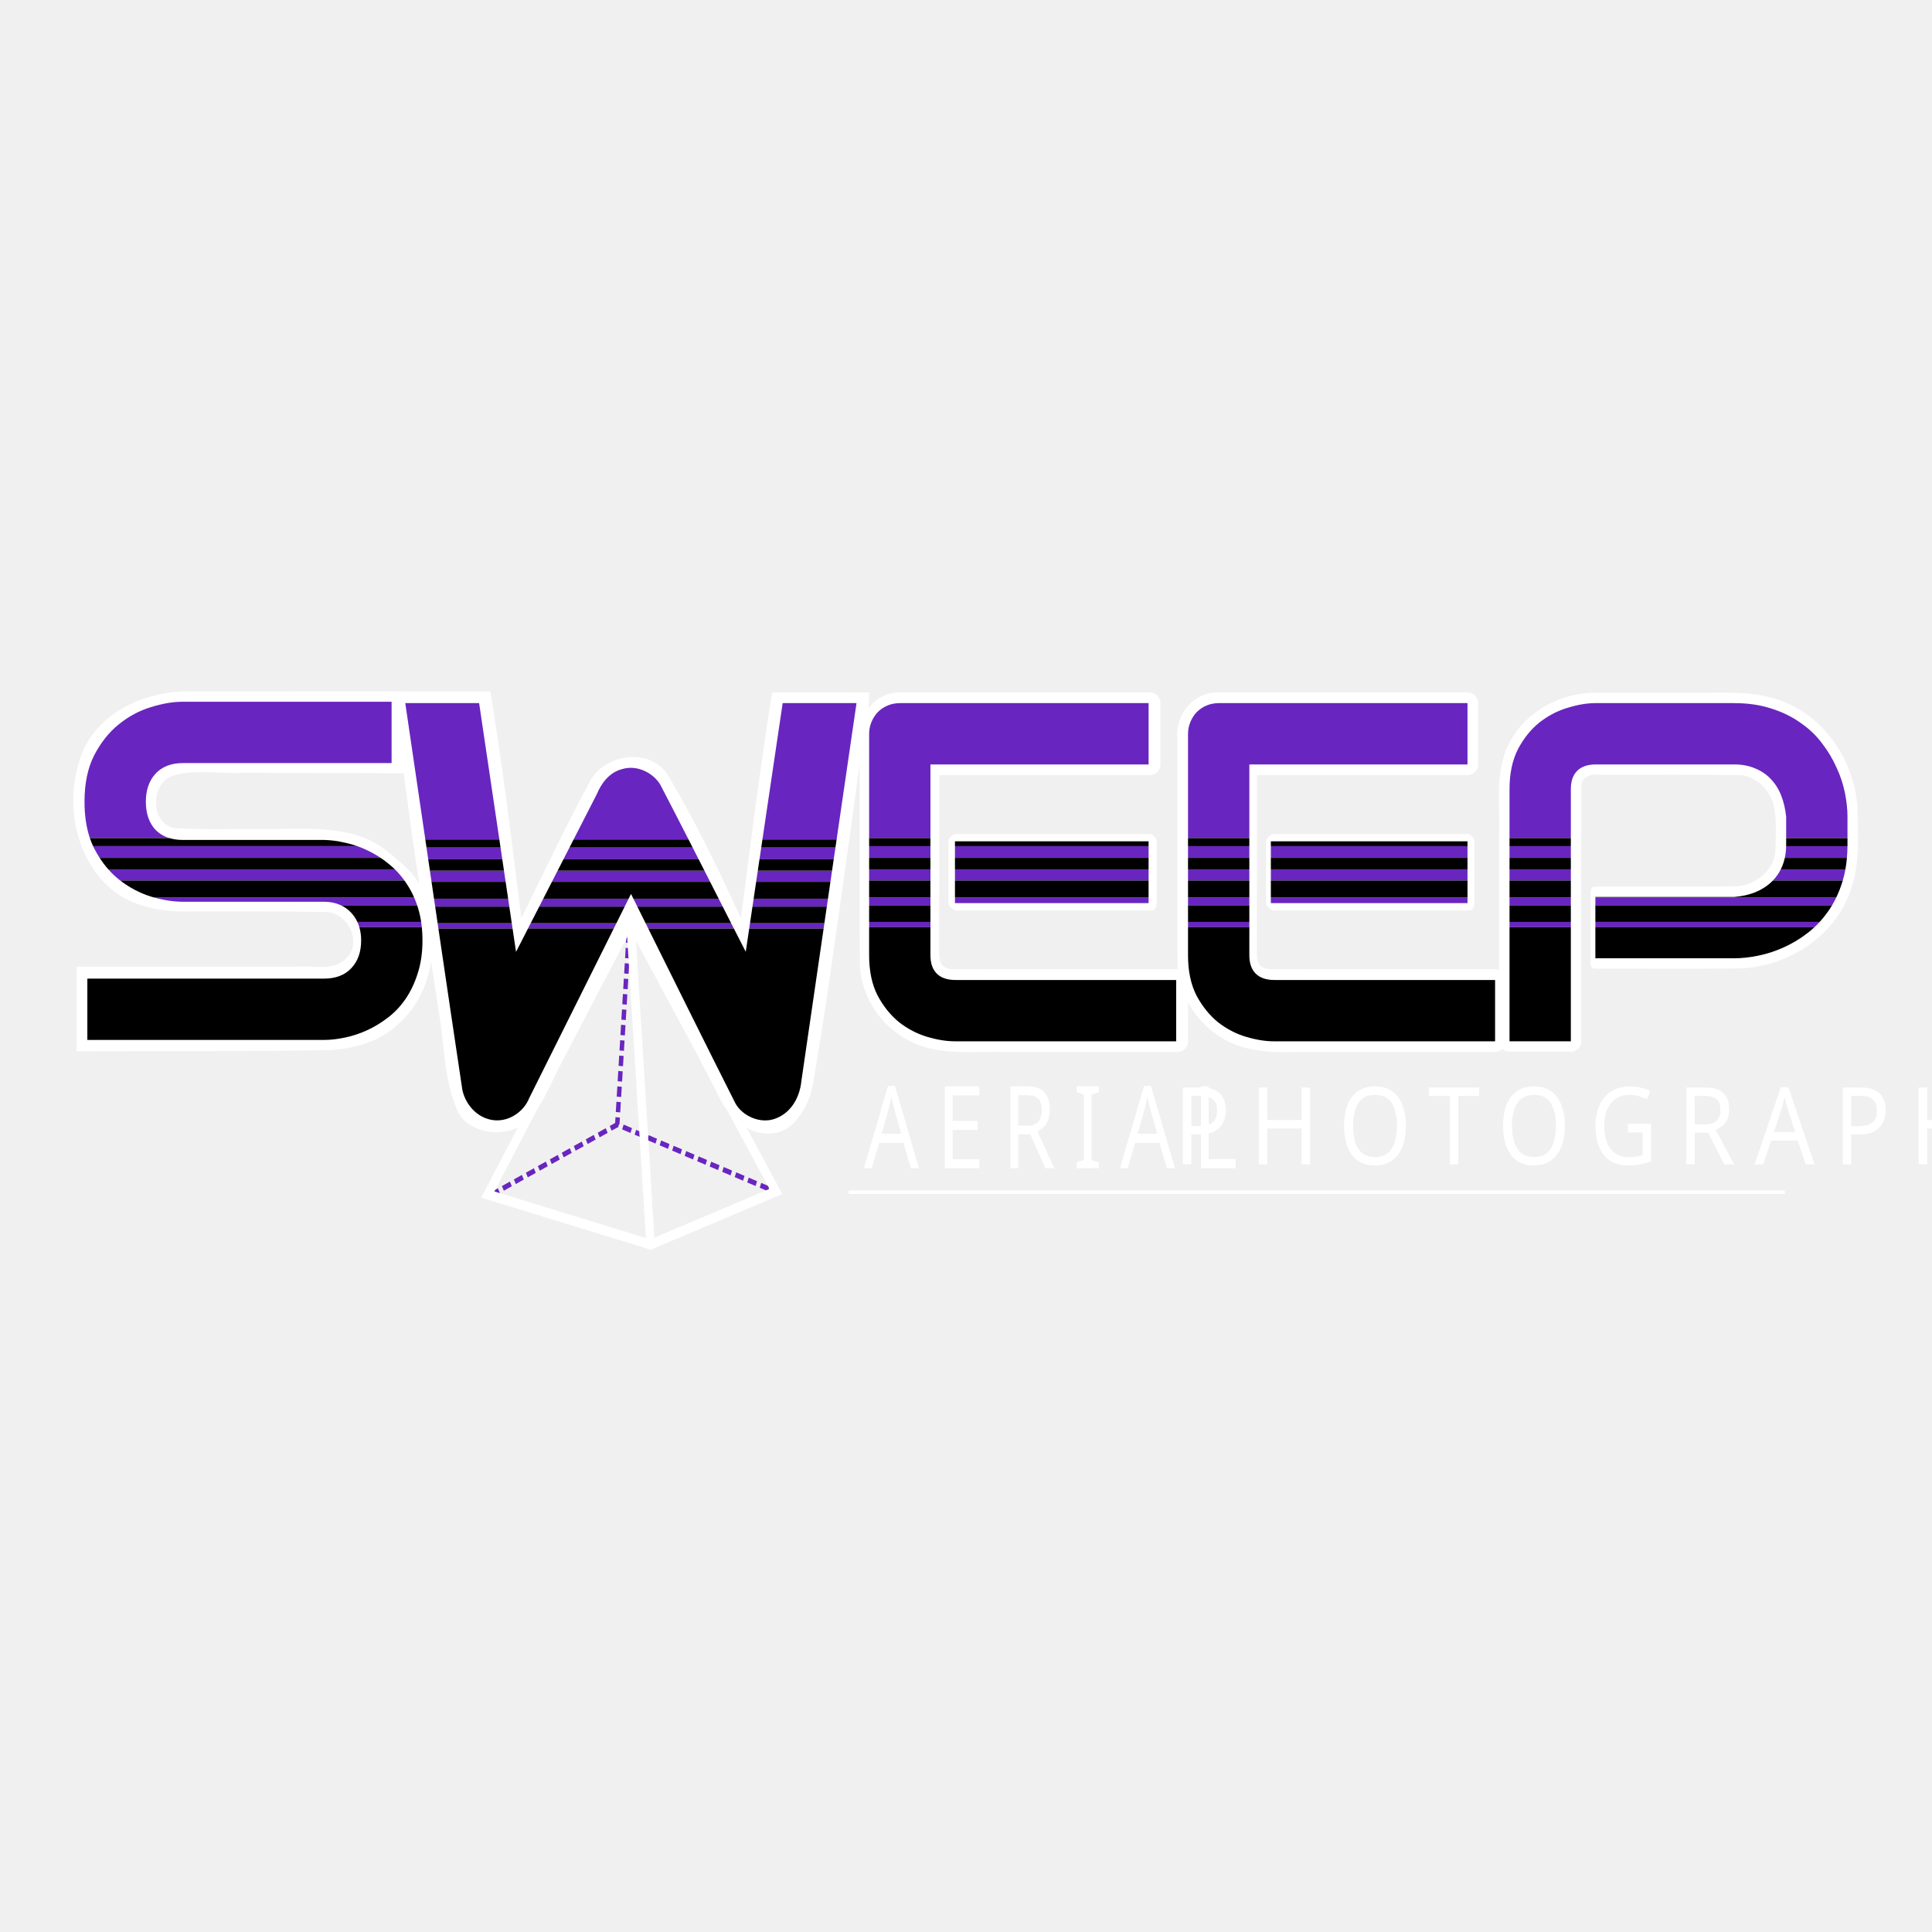
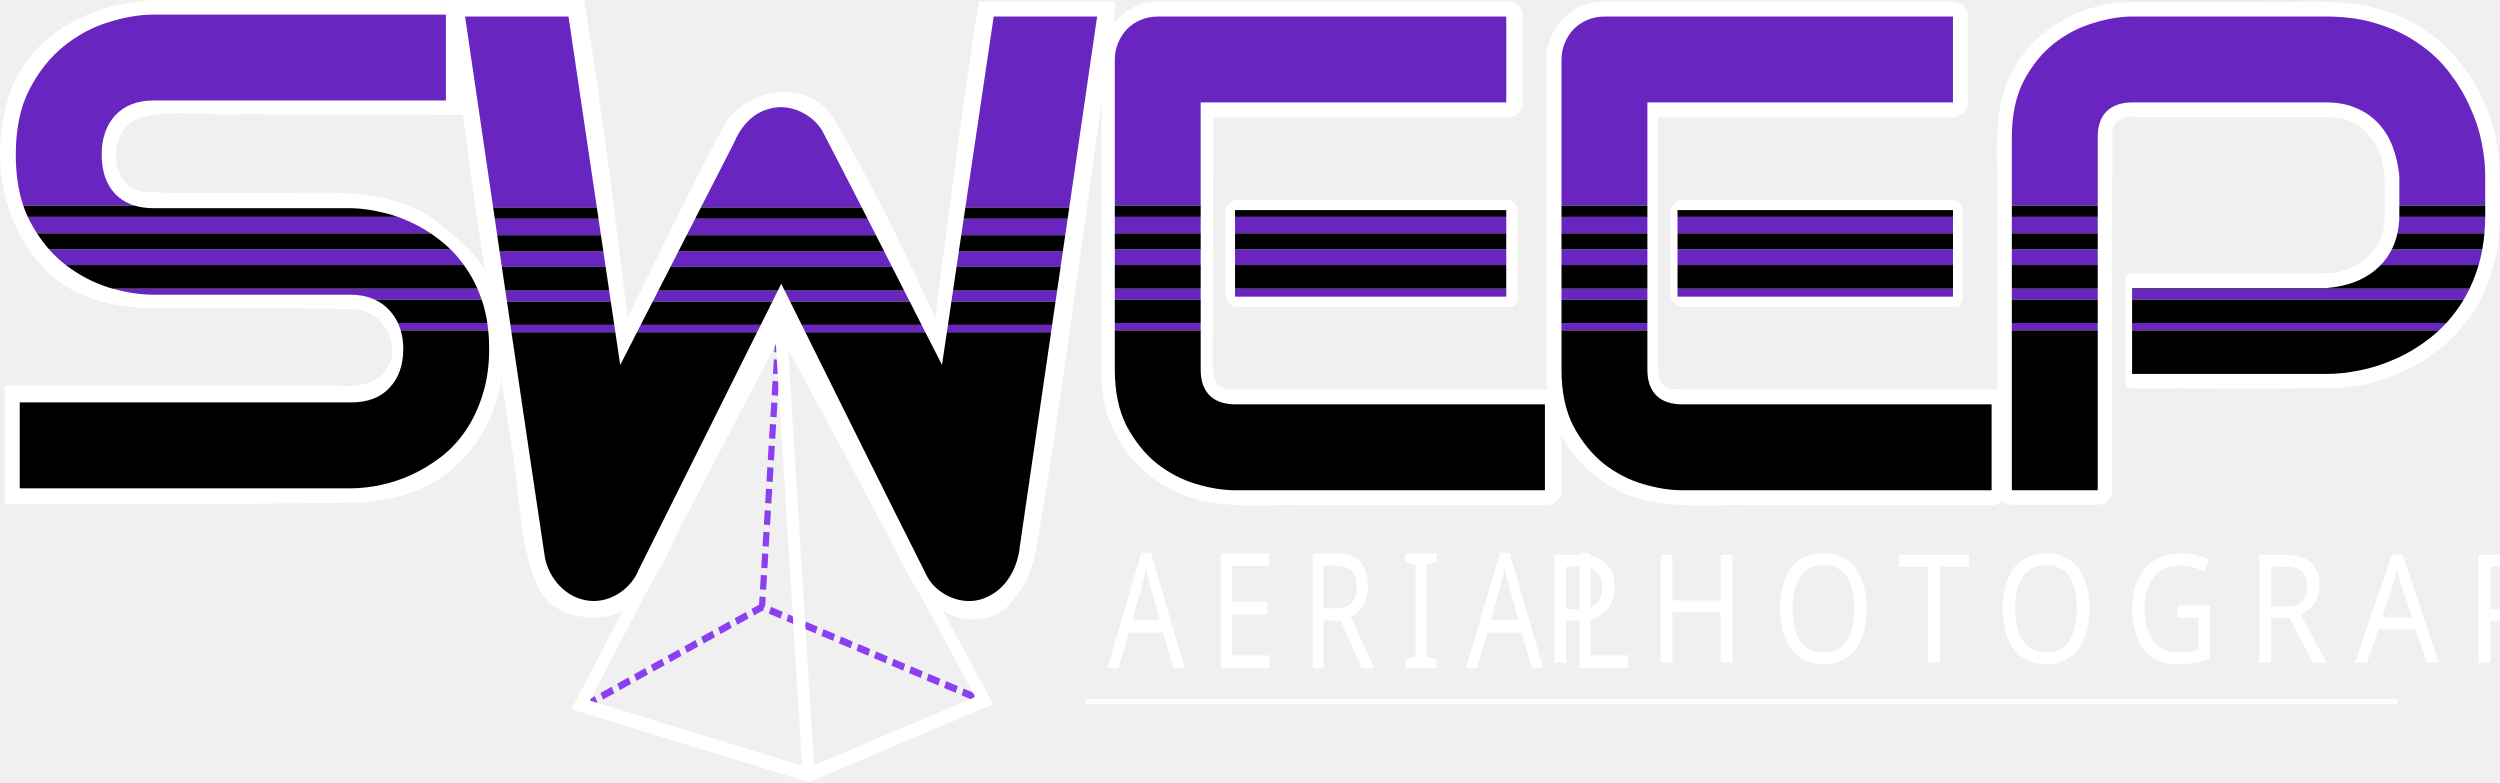
- <svg xmlns="http://www.w3.org/2000/svg" width="2000" height="2000" viewBox="0 0 529.167 529.167" version="1.1" id="svg1">
-   <defs id="defs1" />
-   <g id="layer1">
+ <svg xmlns="http://www.w3.org/2000/svg" width="1994.666" height="624.05" viewBox="0 0 527.755 165.113" version="1.1" id="svg1">
+   <defs id="defs1">
+     <linearGradient id="linearGradient34">
+       <stop style="stop-color:#000000;stop-opacity:1;" offset="0" id="stop34" />
+       <stop style="stop-color:#000000;stop-opacity:0;" offset="1" id="stop35" />
+     </linearGradient>
+   </defs>
+   <g id="layer1" transform="translate(-0.608157,-183.2621)">
    <g id="layer1-8" style="display:inline" transform="matrix(1.703187,0,0,1.703187,-36.34128,-77.29725)">
-       <g id="g107" transform="matrix(0.912494,0,0,0.912494,15.46085,17.56507)">
+       <g id="g107" transform="matrix(0.9851336,0,0,0.9851336,2.631205,2.926393)">
        <g id="g2" transform="matrix(0.4607489,-0.0051726,0.00600234,0.534658,70.93448,71.48848)" style="display:inline">
-           <path style="display:inline;opacity:1;fill:none;stroke:#6925bf;stroke-width:1.696;stroke-linecap:butt;stroke-linejoin:miter;stroke-dasharray:3.392, 1.696;stroke-dashoffset:0;stroke-opacity:1" d="M 97.535,231.664 92.293,294.749 M 43.653,317.647 92.309,294.908 151.517,317.226" id="path70" />
+           <path style="display:inline;opacity:1;fill:none;stroke:#8b3ff0;stroke-width:1.696;stroke-linecap:butt;stroke-linejoin:miter;stroke-dasharray:3.392, 1.696;stroke-dashoffset:0;stroke-opacity:1" d="M 97.535,231.664 92.293,294.749 M 43.653,317.647 92.309,294.908 151.517,317.226" id="path70" />
          <path style="fill:none;stroke:#ffffff;stroke-width:3.25;stroke-linecap:butt;stroke-linejoin:miter;stroke-dasharray:none;stroke-opacity:1" d="m 98.199,227.901 -55.725,89.574 62.022,17.076 48.166,-17.027 z" id="path71" />
          <path style="fill:none;stroke:#ffffff;stroke-width:3.25;stroke-linecap:butt;stroke-linejoin:miter;stroke-dasharray:none;stroke-opacity:1" d="M 104.496,334.551 98.199,227.901" id="path72" />
        </g>
        <g id="g431" style="stroke:none;stroke-opacity:1" transform="translate(-14.81667,-13.75833)">
-           <path id="path285-4" style="font-size:85.12px;line-height:1.25;font-family:Audiowide;-inkscape-font-specification:'Audiowide, Normal';font-variant-ligatures:none;display:inline;fill:#ffffff;stroke-width:0.213" d="m 325.889,166.309 c -2.498,-0.023 -4.922,0.1 -7.229,0.023 -0.02,-3.3e-4 -0.04,-3.3e-4 -0.061,0 -5.394,1e-5 -10.79,0 -16.184,0 -0.001,0 -0.003,0 -0.004,0 -6.84,0.016 -13.714,4.092 -16.016,10.877 -0.003,0.011 -0.007,0.022 -0.01,0.033 -1.518,4.765 -0.77,9.462 -0.926,13.602 -4.3e-4,0.023 -4.3e-4,0.046 0,0.068 v 36.848 c 4.5e-4,1.009 0.819,1.828 1.828,1.828 h 10.805 c 1.009,-4.5e-4 1.827,-0.817 1.828,-1.826 0.012,-14.985 -0.023,-29.967 0.018,-44.941 3.6e-4,-0.021 3.6e-4,-0.042 0,-0.062 -0.022,-0.708 0.251,-1.125 0.809,-1.512 0.558,-0.387 1.416,-0.588 2.143,-0.475 0.092,0.014 0.184,0.021 0.277,0.021 8.236,0.028 16.453,-0.056 24.643,0.045 3.125,0.144 5.771,2.973 6.197,6.119 0.001,0.009 0.003,0.018 0.004,0.027 0.343,2.265 0.197,4.749 0.127,7.342 -0.231,3.308 -3.505,5.931 -6.861,6.119 -8.26,0.113 -16.556,0.018 -24.869,0.051 -1.006,0.005 -0.821,0.822 -0.821,1.828 v 10.805 c 4.4e-4,1.013 -0.176,1.832 0.837,1.828 8.633,-0.04 17.303,0.082 25.994,-0.064 0.03,-6e-4 0.06,-0.002 0.09,-0.004 8.494,-0.563 16.765,-6.13 19.18,-14.674 1.409,-4.661 0.959,-9.326 0.924,-13.57 -2e-4,-0.037 -0.002,-0.074 -0.004,-0.111 -0.598,-8.622 -6.366,-16.977 -15.062,-19.293 -2.585,-0.736 -5.162,-0.909 -7.656,-0.932 z" />
+           <path id="path285-4" style="font-size:85.12px;line-height:1.25;font-family:Audiowide;-inkscape-font-specification:'Audiowide, Normal';font-variant-ligatures:none;display:inline;fill:#ffffff;stroke-width:0.213" d="m 325.889,166.309 c -2.498,-0.023 -4.922,0.1 -7.229,0.023 -0.02,-3.3e-4 -0.04,-3.3e-4 -0.061,0 -5.394,1e-5 -10.79,0 -16.184,0 -0.001,0 -0.003,0 -0.004,0 -6.84,0.016 -13.714,4.092 -16.016,10.877 -0.003,0.011 -0.007,0.022 -0.01,0.033 -1.518,4.765 -0.77,9.462 -0.926,13.602 -4.3e-4,0.023 -4.3e-4,0.046 0,0.068 v 36.848 c 4.5e-4,1.009 0.819,1.828 1.828,1.828 h 10.805 c 1.009,-4.5e-4 1.827,-0.817 1.828,-1.826 0.012,-14.985 -0.023,-29.967 0.018,-44.941 3.6e-4,-0.021 3.6e-4,-0.042 0,-0.062 -0.022,-0.708 0.251,-1.125 0.809,-1.512 0.558,-0.387 1.416,-0.588 2.143,-0.475 0.092,0.014 0.184,0.021 0.277,0.021 8.236,0.028 16.453,-0.056 24.643,0.045 3.125,0.144 5.771,2.973 6.197,6.119 10e-4,0.009 0.003,0.018 0.004,0.027 0.343,2.265 0.197,4.749 0.127,7.342 -0.231,3.308 -3.505,5.931 -6.861,6.119 -8.26,0.113 -16.556,0.018 -24.869,0.051 -1.006,0.005 -0.821,0.822 -0.821,1.828 v 10.805 c 4.4e-4,1.013 -0.176,1.832 0.837,1.828 8.633,-0.04 17.303,0.082 25.994,-0.064 0.03,-6e-4 0.06,-0.002 0.09,-0.004 8.494,-0.563 16.765,-6.13 19.18,-14.674 1.409,-4.661 0.959,-9.326 0.924,-13.57 -2e-4,-0.037 -0.002,-0.074 -0.004,-0.111 -0.598,-8.622 -6.366,-16.977 -15.062,-19.293 -2.585,-0.736 -5.162,-0.909 -7.656,-0.932 z" />
          <g id="g21" style="stroke:none;stroke-opacity:1">
            <path d="m 287.288,195.438 h 10.806 v -2.073 H 287.288 Z" style="font-size:85.12px;line-height:1.25;font-family:Audiowide;-inkscape-font-specification:'Audiowide, Normal';font-variant-ligatures:none;display:inline;fill:#6925bf;stroke:none;stroke-width:0.213;stroke-opacity:1" id="path285" />
            <path d="m 287.288,199.427 h 10.806 v -1.975 H 287.288 Z" style="font-size:85.12px;line-height:1.25;font-family:Audiowide;-inkscape-font-specification:'Audiowide, Normal';font-variant-ligatures:none;display:inline;fill:#6925bf;stroke:none;stroke-width:0.213;stroke-opacity:1" id="path282" />
            <path d="m 287.288,203.794 h 10.806 v -1.398 H 287.288 Z" style="font-size:85.12px;line-height:1.25;font-family:Audiowide;-inkscape-font-specification:'Audiowide, Normal';font-variant-ligatures:none;display:inline;fill:#6925bf;stroke:none;stroke-width:0.213;stroke-opacity:1" id="path279" />
            <path d="m 298.094,207.646 v -0.927 H 287.288 v 0.927 z" style="font-size:85.12px;line-height:1.25;font-family:Audiowide;-inkscape-font-specification:'Audiowide, Normal';font-variant-ligatures:none;display:inline;fill:#6925bf;stroke:none;stroke-width:0.213;stroke-opacity:1" id="path276" />
            <path d="M 341.95,206.72 H 302.417 v 0.927 h 38.615 c 0.316,-0.296 0.622,-0.605 0.918,-0.927 z" style="font-size:85.12px;line-height:1.25;font-family:Audiowide;-inkscape-font-specification:'Audiowide, Normal';font-variant-ligatures:none;display:inline;fill:#6925bf;stroke:none;stroke-width:0.213;stroke-opacity:1" id="path271" />
            <path d="M 344.878,202.396 H 302.417 v 1.398 h 41.712 c 0.267,-0.448 0.516,-0.914 0.748,-1.398 z" style="font-size:85.12px;line-height:1.25;font-family:Audiowide;-inkscape-font-specification:'Audiowide, Normal';font-variant-ligatures:none;display:inline;fill:#6925bf;stroke:none;stroke-width:0.213;stroke-opacity:1" id="path268" />
            <path d="m 346.483,197.452 h -11.387 c -0.371,0.738 -0.836,1.396 -1.395,1.975 h 12.317 c 0.187,-0.631 0.342,-1.29 0.466,-1.975 z" style="font-size:85.12px;line-height:1.25;font-family:Audiowide;-inkscape-font-specification:'Audiowide, Normal';font-variant-ligatures:none;display:inline;fill:#6925bf;stroke:none;stroke-width:0.213;stroke-opacity:1" id="path265" />
            <path d="M 346.846,193.365 H 336.038 c -0.015,0.73 -0.094,1.421 -0.236,2.073 h 10.947 c 0.058,-0.669 0.091,-1.359 0.097,-2.073 z" style="font-size:85.12px;line-height:1.25;font-family:Audiowide;-inkscape-font-specification:'Audiowide, Normal';font-variant-ligatures:none;display:inline;fill:#6925bf;stroke:none;stroke-width:0.213;stroke-opacity:1" id="path262" />
            <path d="m 302.417,168.159 c -1.496,0 -3.131,0.277 -4.905,0.831 -1.773,0.526 -3.422,1.386 -4.946,2.577 -1.496,1.191 -2.757,2.757 -3.782,4.696 -0.998,1.94 -1.496,4.295 -1.496,7.066 v 8.62 h 10.806 v -8.62 c 0,-1.413 0.374,-2.494 1.122,-3.242 0.748,-0.748 1.843,-1.122 3.284,-1.122 h 24.356 c 1.413,0 2.66,0.236 3.74,0.707 1.081,0.443 1.995,1.067 2.743,1.87 0.776,0.804 1.385,1.773 1.829,2.909 0.443,1.136 0.734,2.383 0.873,3.74 v 3.757 h 10.807 v -3.757 c 0,-1.33 -0.153,-2.743 -0.457,-4.239 -0.305,-1.524 -0.803,-3.021 -1.496,-4.489 -0.665,-1.496 -1.524,-2.923 -2.577,-4.281 -1.025,-1.358 -2.286,-2.549 -3.782,-3.574 -1.469,-1.053 -3.173,-1.884 -5.112,-2.493 -1.94,-0.637 -4.128,-0.956 -6.567,-0.956 z" style="font-size:85.12px;line-height:1.25;font-family:Audiowide;-inkscape-font-specification:'Audiowide, Normal';font-variant-ligatures:none;display:inline;fill:#6925bf;stroke:none;stroke-width:0.213;stroke-opacity:1" id="path259" />
          </g>
          <g id="g20" style="stroke:none;stroke-opacity:1">
            <path d="m 287.288,193.365 h 10.806 v -1.416 H 287.288 Z" style="baseline-shift:baseline;display:inline;overflow:visible;stroke:none;stroke-width:7.116;stroke-opacity:1;enable-background:accumulate;stop-color:#000000" id="path287" />
            <path d="m 287.288,197.452 h 10.806 V 195.438 H 287.288 Z" style="baseline-shift:baseline;display:inline;overflow:visible;stroke:none;stroke-width:7.116;stroke-opacity:1;enable-background:accumulate;stop-color:#000000" id="path284" />
            <path d="m 287.288,202.396 h 10.806 V 199.427 H 287.288 Z" style="baseline-shift:baseline;display:inline;overflow:visible;stroke:none;stroke-width:7.116;stroke-opacity:1;enable-background:accumulate;stop-color:#000000" id="path281" />
            <path d="m 287.288,206.72 h 10.806 v -2.926 H 287.288 Z" style="baseline-shift:baseline;display:inline;overflow:visible;stroke:none;stroke-width:7.116;stroke-opacity:1;enable-background:accumulate;stop-color:#000000" id="path278" />
            <path d="M 298.094,207.646 H 287.288 v 20.113 h 10.806 z" style="baseline-shift:baseline;display:inline;overflow:visible;stroke:none;stroke-width:7.116;stroke-opacity:1;enable-background:accumulate;stop-color:#000000" id="path275" />
            <path d="M 341.032,207.646 H 302.417 v 5.483 h 24.439 c 1.33,0 2.743,-0.152 4.239,-0.457 1.524,-0.305 3.021,-0.79 4.489,-1.455 1.496,-0.665 2.923,-1.524 4.281,-2.577 0.404,-0.313 0.793,-0.645 1.167,-0.995 z" style="baseline-shift:baseline;display:inline;overflow:visible;stroke:none;stroke-width:7.116;stroke-opacity:1;enable-background:accumulate;stop-color:#000000" id="path273" />
            <path d="M 344.129,203.794 H 302.417 v 2.926 h 39.533 c 0.53,-0.578 1.027,-1.198 1.489,-1.861 0.242,-0.343 0.472,-0.698 0.69,-1.065 z" style="baseline-shift:baseline;display:inline;overflow:visible;stroke:none;stroke-width:7.116;stroke-opacity:1;enable-background:accumulate;stop-color:#000000" id="path270" />
            <path d="m 346.018,199.427 h -12.317 c -0.064,0.066 -0.129,0.131 -0.195,0.195 -0.804,0.776 -1.773,1.399 -2.909,1.87 -1.108,0.443 -2.355,0.721 -3.74,0.831 H 302.417 v 0.072 h 42.46 c 0.405,-0.844 0.757,-1.741 1.055,-2.691 0.029,-0.092 0.057,-0.185 0.085,-0.278 z" style="baseline-shift:baseline;display:inline;overflow:visible;stroke:none;stroke-width:7.116;stroke-opacity:1;enable-background:accumulate;stop-color:#000000" id="path267" />
            <path d="m 346.749,195.438 h -10.947 c -0.106,0.489 -0.249,0.955 -0.426,1.399 -0.086,0.211 -0.179,0.415 -0.28,0.614 h 11.387 c 0.117,-0.647 0.205,-1.318 0.266,-2.014 z" style="baseline-shift:baseline;display:inline;overflow:visible;stroke:none;stroke-width:7.116;stroke-opacity:1;enable-background:accumulate;stop-color:#000000" id="path264" />
            <path d="m 346.848,191.95 h -10.807 v 1.147 c 0,0.09 -7e-4,0.18 -0.003,0.269 h 10.808 c 8.1e-4,-0.089 0.002,-0.179 0.002,-0.269 z" style="baseline-shift:baseline;display:inline;overflow:visible;stroke:none;stroke-width:7.116;stroke-opacity:1;enable-background:accumulate;stop-color:#000000" id="path261" />
          </g>
        </g>
        <g id="g430" style="display:inline;stroke:none;stroke-opacity:1" transform="translate(-14.81667,-13.75833)">
          <path id="path228-7-6" style="baseline-shift:baseline;display:inline;overflow:visible;fill:#ffffff;stroke-width:6.682;enable-background:accumulate;stop-color:#000000" d="m 236.072,166.279 0.098,0.002 c -4.585,-0.237 -7.981,4.054 -7.404,8.375 l -0.018,-0.246 c 0.015,13.06 -0.031,26.13 0.023,39.205 -0.018,7.535 5.705,14.178 13.033,15.547 4.31,0.844 8.458,0.362 12.268,0.477 0.019,9.5e-4 0.038,0.002 0.057,0.002 h 30.613 c 1.039,1.2e-4 1.881,-0.842 1.881,-1.881 v -10.807 c 1.2e-4,-1.038 -0.841,-1.88 -1.879,-1.881 -13.147,-0.012 -26.287,0.023 -39.422,-0.018 -0.025,1.8e-4 -0.05,8.5e-4 -0.074,0.002 -0.681,0.025 -1.627,-0.238 -2.009,-0.771 -0.383,-0.534 -0.479,-1.278 -0.479,-1.985 0,-0.113 -1.2e-4,-0.241 0,-0.379 l 0.026,-31.076 h 37.095 c 1.039,1.2e-4 1.881,-0.842 1.881,-1.881 v -10.805 c 1.2e-4,-1.039 -0.842,-1.881 -1.881,-1.881 z m 9.685,24.943 c -0.519,-6e-5 -1.381,0.774 -1.381,1.293 6e-5,0.519 6e-5,10.369 0,10.889 -6e-5,0.519 0.863,1.293 1.382,1.293 0.519,-6e-5 34.015,-6e-5 34.534,0 0.519,6e-5 0.823,-0.774 0.823,-1.293 -6e-5,-0.519 -6e-5,-10.369 0,-10.889 6e-5,-0.519 -0.716,-1.293 -1.235,-1.293 -0.519,6e-5 -33.604,6e-5 -34.123,0 z" />
          <g id="g23" style="stroke:none;stroke-opacity:1">
            <path d="m 245.228,195.438 h 34.654 v -2.073 h -34.654 z" style="font-size:85.12px;line-height:1.25;font-family:Audiowide;-inkscape-font-specification:'Audiowide, Normal';font-variant-ligatures:none;display:inline;fill:#6925bf;stroke:none;stroke-width:0.213;stroke-opacity:1" id="path255" />
            <path d="m 279.882,202.396 h -34.654 v 1.008 h 34.654 z" style="font-size:85.12px;line-height:1.25;font-family:Audiowide;-inkscape-font-specification:'Audiowide, Normal';font-variant-ligatures:none;display:inline;fill:#6925bf;stroke:none;stroke-width:0.213;stroke-opacity:1" id="path253" />
            <path d="m 245.228,199.427 h 34.654 v -1.975 h -34.654 z" style="font-size:85.12px;line-height:1.25;font-family:Audiowide;-inkscape-font-specification:'Audiowide, Normal';font-variant-ligatures:none;display:inline;fill:#6925bf;stroke:none;stroke-width:0.213;stroke-opacity:1" id="path250" />
            <path d="M 241.434,206.72 H 230.628 v 0.927 h 10.806 z" style="font-size:85.12px;line-height:1.25;font-family:Audiowide;-inkscape-font-specification:'Audiowide, Normal';font-variant-ligatures:none;display:inline;fill:#6925bf;stroke:none;stroke-width:0.213;stroke-opacity:1" id="path245" />
            <path d="M 241.434,202.396 H 230.628 v 1.398 h 10.806 z" style="font-size:85.12px;line-height:1.25;font-family:Audiowide;-inkscape-font-specification:'Audiowide, Normal';font-variant-ligatures:none;display:inline;fill:#6925bf;stroke:none;stroke-width:0.213;stroke-opacity:1" id="path242" />
            <path d="M 241.434,197.452 H 230.628 v 1.975 h 10.806 z" style="font-size:85.12px;line-height:1.25;font-family:Audiowide;-inkscape-font-specification:'Audiowide, Normal';font-variant-ligatures:none;display:inline;fill:#6925bf;stroke:none;stroke-width:0.213;stroke-opacity:1" id="path239" />
            <path d="M 241.434,193.365 H 230.628 v 2.073 h 10.806 z" style="font-size:85.12px;line-height:1.25;font-family:Audiowide;-inkscape-font-specification:'Audiowide, Normal';font-variant-ligatures:none;display:inline;fill:#6925bf;stroke:none;stroke-width:0.213;stroke-opacity:1" id="path235" />
            <path d="m 236.073,168.159 c -0.776,0 -1.496,0.138 -2.161,0.415 -0.665,0.277 -1.247,0.665 -1.746,1.164 -0.471,0.499 -0.845,1.081 -1.122,1.746 -0.277,0.665 -0.415,1.372 -0.415,2.12 v 18.346 h 10.806 V 178.965 l 38.446,-1e-5 v -10.806 z" style="font-size:85.12px;line-height:1.25;font-family:Audiowide;-inkscape-font-specification:'Audiowide, Normal';font-variant-ligatures:none;display:inline;fill:#6925bf;stroke:none;stroke-width:0.213;stroke-opacity:1" id="path231" />
          </g>
          <g id="g22" style="display:inline;stroke:none;stroke-opacity:1">
            <path d="m 245.228,193.365 h 34.654 v -0.851 h -34.654 z" style="baseline-shift:baseline;display:inline;overflow:visible;stroke:none;stroke-width:6.682;stroke-opacity:1;enable-background:accumulate;stop-color:#000000" id="path256" />
            <path d="m 245.228,197.452 h 34.654 v -2.014 h -34.654 z" style="baseline-shift:baseline;display:inline;overflow:visible;stroke:none;stroke-width:6.682;stroke-opacity:1;enable-background:accumulate;stop-color:#000000" id="path254" />
            <path d="m 245.228,199.427 v 2.969 h 34.654 v -2.969 z" style="baseline-shift:baseline;display:inline;overflow:visible;stroke:none;stroke-width:6.682;stroke-opacity:1;enable-background:accumulate;stop-color:#000000" id="path251" />
            <path d="M 241.434,207.646 H 230.628 v 4.943 c 0,2.799 0.499,5.167 1.496,7.107 1.025,1.912 2.286,3.478 3.782,4.697 1.524,1.191 3.173,2.05 4.946,2.577 1.773,0.526 3.408,0.79 4.905,0.79 h 38.986 v -10.806 h -38.903 c -1.441,0 -2.535,-0.374 -3.284,-1.122 -0.748,-0.748 -1.122,-1.829 -1.122,-3.242 z" style="baseline-shift:baseline;display:inline;overflow:visible;stroke:none;stroke-width:6.682;stroke-opacity:1;enable-background:accumulate;stop-color:#000000" id="path247" />
            <path d="M 241.434,203.794 H 230.628 v 2.926 h 10.806 z" style="baseline-shift:baseline;display:inline;overflow:visible;stroke:none;stroke-width:6.682;stroke-opacity:1;enable-background:accumulate;stop-color:#000000" id="path244" />
            <path d="M 241.434,199.427 H 230.628 v 2.969 h 10.806 z" style="baseline-shift:baseline;display:inline;overflow:visible;stroke:none;stroke-width:6.682;stroke-opacity:1;enable-background:accumulate;stop-color:#000000" id="path241" />
            <path d="M 241.434,195.438 H 230.628 v 2.014 h 10.806 z" style="baseline-shift:baseline;display:inline;overflow:visible;stroke:none;stroke-width:6.682;stroke-opacity:1;enable-background:accumulate;stop-color:#000000" id="path237" />
            <path d="M 241.434,191.95 H 230.628 v 1.416 h 10.806 z" style="baseline-shift:baseline;display:inline;overflow:visible;stroke:none;stroke-width:6.682;stroke-opacity:1;enable-background:accumulate;stop-color:#000000" id="path233" />
          </g>
        </g>
        <g id="g429" style="stroke:none;stroke-opacity:1" transform="translate(-14.81667,-13.75833)">
          <path id="path1" style="baseline-shift:baseline;display:inline;overflow:visible;fill:#ffffff;stroke:none;stroke-width:6.682;stroke-opacity:1;enable-background:accumulate;stop-color:#000000" d="m 180.078,166.279 0.098,0.002 c -4.585,-0.237 -7.981,4.054 -7.404,8.375 l -0.018,-0.246 c 0.015,13.06 -0.031,26.13 0.023,39.205 -0.018,7.535 5.705,14.178 13.033,15.547 4.31,0.844 8.458,0.362 12.268,0.477 0.019,9.5e-4 0.038,0.002 0.057,0.002 h 30.613 c 1.039,1.2e-4 1.881,-0.842 1.881,-1.881 v -10.807 c 1.2e-4,-1.038 -0.841,-1.88 -1.879,-1.881 -13.147,-0.012 -26.287,0.023 -39.422,-0.018 -0.025,1.8e-4 -0.05,8.5e-4 -0.074,0.002 -0.681,0.025 -1.627,-0.238 -2.009,-0.771 -0.383,-0.534 -0.479,-1.278 -0.479,-1.985 0,-0.113 -1.2e-4,-0.241 0,-0.379 l 0.026,-31.076 h 37.095 c 1.039,1.2e-4 1.881,-0.842 1.881,-1.881 v -10.805 c 1.2e-4,-1.039 -0.842,-1.881 -1.881,-1.881 z m 9.685,24.943 c -0.519,-6e-5 -1.381,0.774 -1.381,1.293 6e-5,0.519 6e-5,10.369 0,10.889 -6e-5,0.519 0.863,1.293 1.382,1.293 0.519,-6e-5 34.015,-6e-5 34.534,0 0.519,6e-5 0.823,-0.774 0.823,-1.293 -6e-5,-0.519 -6e-5,-10.369 0,-10.889 6e-5,-0.519 -0.716,-1.293 -1.235,-1.293 -0.519,6e-5 -33.604,6e-5 -34.123,0 z" />
          <g id="g25" style="stroke:none;stroke-opacity:1">
            <path d="m 189.555,195.438 h 34.123 v -2.073 h -34.123 z" style="font-size:85.12px;line-height:1.25;font-family:Audiowide;-inkscape-font-specification:'Audiowide, Normal';font-variant-ligatures:none;fill:#6925bf;stroke:none;stroke-width:0.213;stroke-opacity:1" id="path227" />
            <path d="m 223.678,202.396 h -34.123 v 1.008 h 34.123 z" style="font-size:85.12px;line-height:1.25;font-family:Audiowide;-inkscape-font-specification:'Audiowide, Normal';font-variant-ligatures:none;fill:#6925bf;stroke:none;stroke-width:0.213;stroke-opacity:1" id="path225" />
            <path d="m 189.555,199.427 h 34.123 v -1.975 h -34.123 z" style="font-size:85.12px;line-height:1.25;font-family:Audiowide;-inkscape-font-specification:'Audiowide, Normal';font-variant-ligatures:none;fill:#6925bf;stroke:none;stroke-width:0.213;stroke-opacity:1" id="path222" />
            <path d="m 185.233,206.72 h -10.806 v 0.927 h 10.806 z" style="font-size:85.12px;line-height:1.25;font-family:Audiowide;-inkscape-font-specification:'Audiowide, Normal';font-variant-ligatures:none;fill:#6925bf;stroke:none;stroke-width:0.213;stroke-opacity:1" id="path217" />
            <path d="m 185.233,202.396 h -10.806 v 1.398 h 10.806 z" style="font-size:85.12px;line-height:1.25;font-family:Audiowide;-inkscape-font-specification:'Audiowide, Normal';font-variant-ligatures:none;fill:#6925bf;stroke:none;stroke-width:0.213;stroke-opacity:1" id="path214" />
            <path d="m 185.233,197.452 h -10.806 v 1.975 h 10.806 z" style="font-size:85.12px;line-height:1.25;font-family:Audiowide;-inkscape-font-specification:'Audiowide, Normal';font-variant-ligatures:none;fill:#6925bf;stroke:none;stroke-width:0.213;stroke-opacity:1" id="path211" />
            <path d="m 185.233,193.365 h -10.806 v 2.073 h 10.806 z" style="font-size:85.12px;line-height:1.25;font-family:Audiowide;-inkscape-font-specification:'Audiowide, Normal';font-variant-ligatures:none;fill:#6925bf;stroke:none;stroke-width:0.213;stroke-opacity:1" id="path207" />
            <path d="m 179.871,168.159 c -0.776,0 -1.496,0.138 -2.161,0.415 -0.665,0.277 -1.247,0.665 -1.746,1.164 -0.471,0.499 -0.845,1.081 -1.122,1.746 -0.277,0.665 -0.415,1.372 -0.415,2.12 v 18.346 h 10.806 V 178.965 h 38.446 v -10.806 z" style="font-size:85.12px;line-height:1.25;font-family:Audiowide;-inkscape-font-specification:'Audiowide, Normal';font-variant-ligatures:none;fill:#6925bf;stroke:none;stroke-width:0.213;stroke-opacity:1" id="path203" />
          </g>
          <g id="g24" style="stroke:none;stroke-opacity:1">
            <path d="m 189.555,193.365 h 34.123 v -0.851 h -34.123 z" style="baseline-shift:baseline;display:inline;overflow:visible;stroke:none;stroke-width:6.682;stroke-opacity:1;enable-background:accumulate;stop-color:#000000" id="path228" />
            <path d="m 189.555,197.452 h 34.123 v -2.014 h -34.123 z" style="baseline-shift:baseline;display:inline;overflow:visible;stroke:none;stroke-width:6.682;stroke-opacity:1;enable-background:accumulate;stop-color:#000000" id="path226" />
            <path d="m 189.555,199.427 v 2.969 h 34.123 v -2.969 z" style="baseline-shift:baseline;display:inline;overflow:visible;stroke:none;stroke-width:6.682;stroke-opacity:1;enable-background:accumulate;stop-color:#000000" id="path223" />
            <path d="m 185.233,207.646 h -10.806 v 4.943 c 0,2.799 0.499,5.167 1.496,7.107 1.025,1.912 2.286,3.478 3.782,4.697 1.524,1.191 3.173,2.05 4.946,2.577 1.773,0.526 3.408,0.79 4.905,0.79 h 38.986 v -10.806 h -38.903 c -1.441,0 -2.535,-0.374 -3.284,-1.122 -0.748,-0.748 -1.122,-1.829 -1.122,-3.242 z" style="baseline-shift:baseline;display:inline;overflow:visible;stroke:none;stroke-width:6.682;stroke-opacity:1;enable-background:accumulate;stop-color:#000000" id="path219" />
            <path d="m 185.233,203.794 h -10.806 v 2.926 h 10.806 z" style="baseline-shift:baseline;display:inline;overflow:visible;stroke:none;stroke-width:6.682;stroke-opacity:1;enable-background:accumulate;stop-color:#000000" id="path216" />
            <path d="m 185.233,199.427 h -10.806 v 2.969 h 10.806 z" style="baseline-shift:baseline;display:inline;overflow:visible;stroke:none;stroke-width:6.682;stroke-opacity:1;enable-background:accumulate;stop-color:#000000" id="path213" />
            <path d="m 185.233,195.438 h -10.806 v 2.014 h 10.806 z" style="baseline-shift:baseline;display:inline;overflow:visible;stroke:none;stroke-width:6.682;stroke-opacity:1;enable-background:accumulate;stop-color:#000000" id="path209" />
            <path d="m 185.233,191.95 h -10.806 v 1.416 h 10.806 z" style="baseline-shift:baseline;display:inline;overflow:visible;stroke:none;stroke-width:6.682;stroke-opacity:1;enable-background:accumulate;stop-color:#000000" id="path205" />
          </g>
        </g>
        <g id="g428-6" style="display:inline;stroke:none;stroke-opacity:1" transform="translate(-14.70974,-13.51595)">
-           <path id="path2" style="display:inline;stroke:none;stroke-opacity:1;baseline-shift:baseline;overflow:visible;fill:#ffffff;stroke-width:7.903;enable-background:accumulate;stop-color:#000000" d="m 77.746,152.332 c -4.778,0.918 -0.973,6.925 -0.695,10.033 1.838,15.535 4.418,30.975 6.726,46.449 1.07,6.032 0.808,12.163 3.443,17.753 2.385,4.332 9.853,4.551 12.847,0.84 3.121,-3.997 4.687,-8.964 7.099,-13.398 3.496,-7.206 7.006,-14.405 10.475,-21.624 6.533,14.358 12.36,25.154 15.765,31.858 3.404,6.704 10.107,7.542 13.212,3.831 3.105,-3.711 2.966,-6.179 4.086,-12.465 1.121,-6.286 5.035,-34.204 7.404,-51.714 0.897,-3.725 1.482,-7.544 1.503,-11.381 h -17.094 c -2.126,13.218 -3.759,26.505 -5.5,39.777 -3.999,-8.62 -8.096,-17.243 -12.995,-25.389 -3.282,-4.83 -11.251,-3.457 -13.736,1.499 -4.195,7.857 -8.026,15.903 -11.965,23.89 -1.658,-13.341 -3.284,-26.692 -5.469,-39.959 -5.035,-3.2e-4 -10.07,0.003 -15.104,5.5e-4 z" transform="translate(14.70974,13.51595)" />
+           <path id="path2" style="baseline-shift:baseline;display:inline;overflow:visible;fill:#ffffff;stroke:none;stroke-width:7.903;stroke-opacity:1;enable-background:accumulate;stop-color:#000000" d="m 77.746,152.332 c -4.778,0.918 -0.973,6.925 -0.695,10.033 1.838,15.535 4.418,30.975 6.726,46.449 1.07,6.032 0.808,12.163 3.443,17.753 2.385,4.332 9.853,4.551 12.847,0.84 3.121,-3.997 4.687,-8.964 7.099,-13.398 3.496,-7.206 7.006,-14.405 10.475,-21.624 6.533,14.358 12.36,25.154 15.765,31.858 3.404,6.704 10.107,7.542 13.212,3.831 3.105,-3.711 2.966,-6.179 4.086,-12.465 1.121,-6.286 5.035,-34.204 7.404,-51.714 0.897,-3.725 1.482,-7.544 1.503,-11.381 h -17.094 c -2.126,13.218 -3.759,26.505 -5.5,39.777 -3.999,-8.62 -8.096,-17.243 -12.995,-25.389 -3.282,-4.83 -11.251,-3.457 -13.736,1.499 -4.195,7.857 -8.026,15.903 -11.965,23.89 -1.658,-13.341 -3.284,-26.692 -5.469,-39.959 -5.035,-3.2e-4 -10.07,0.003 -15.104,5.5e-4 z" transform="translate(14.70974,13.51595)" />
          <g id="g27-1" style="stroke:none;stroke-opacity:1">
            <path d="m 133.475,203.788 h 15.048 c -0.237,-0.466 -0.474,-0.932 -0.711,-1.398 h -15.033 c 0.232,0.466 0.465,0.932 0.697,1.398 z" style="font-size:85.12px;line-height:1.25;font-family:Audiowide;-inkscape-font-specification:'Audiowide, Normal';font-variant-ligatures:none;display:inline;fill:#6925bf;stroke:none;stroke-width:0.228;stroke-opacity:1" id="path414-8" />
            <path d="m 135.391,207.641 h 15.093 c -0.157,-0.309 -0.315,-0.618 -0.472,-0.927 h -15.081 c 0.154,0.309 0.307,0.618 0.46,0.927 z" style="font-size:85.12px;line-height:1.25;font-family:Audiowide;-inkscape-font-specification:'Audiowide, Normal';font-variant-ligatures:none;display:inline;fill:#6925bf;stroke:none;stroke-width:0.228;stroke-opacity:1" id="path410-9" />
            <path d="m 166.436,206.714 h -13.11 c -0.046,0.309 -0.092,0.618 -0.137,0.927 h 13.113 c 0.045,-0.309 0.09,-0.618 0.135,-0.927 z" style="font-size:85.12px;line-height:1.25;font-family:Audiowide;-inkscape-font-specification:'Audiowide, Normal';font-variant-ligatures:none;display:inline;fill:#6925bf;stroke:none;stroke-width:0.228;stroke-opacity:1" id="path406-8" />
            <path d="m 167.067,202.39 h -13.099 c -0.069,0.466 -0.138,0.932 -0.207,1.398 h 13.103 c 0.068,-0.466 0.136,-0.932 0.204,-1.398 z" style="font-size:85.12px;line-height:1.25;font-family:Audiowide;-inkscape-font-specification:'Audiowide, Normal';font-variant-ligatures:none;display:inline;fill:#6925bf;stroke:none;stroke-width:0.228;stroke-opacity:1" id="path403-4" />
            <path d="m 167.788,197.446 h -13.087 c -0.098,0.658 -0.195,1.317 -0.293,1.975 h 13.092 c 0.096,-0.658 0.192,-1.317 0.288,-1.975 z" style="font-size:85.12px;line-height:1.25;font-family:Audiowide;-inkscape-font-specification:'Audiowide, Normal';font-variant-ligatures:none;display:inline;fill:#6925bf;stroke:none;stroke-width:0.228;stroke-opacity:1" id="path400-1" />
            <path d="m 168.385,193.36 h -13.077 c -0.103,0.691 -0.205,1.382 -0.308,2.073 h 13.082 c 0.101,-0.691 0.202,-1.382 0.302,-2.073 z" style="font-size:85.12px;line-height:1.25;font-family:Audiowide;-inkscape-font-specification:'Audiowide, Normal';font-variant-ligatures:none;display:inline;fill:#6925bf;stroke:none;stroke-width:0.228;stroke-opacity:1" id="path397-4" />
            <path d="m 155.518,191.944 h 13.074 c 1.169,-8.009 2.337,-16.018 3.505,-24.027 h -13.012 c -1.189,8.009 -2.378,16.018 -3.566,24.027 z" style="font-size:85.12px;line-height:1.25;font-family:Audiowide;-inkscape-font-specification:'Audiowide, Normal';font-variant-ligatures:none;display:inline;fill:#6925bf;stroke:none;stroke-width:0.228;stroke-opacity:1" id="path394-3" />
            <path d="m 122.241,191.944 h 20.25 c -1.652,-3.231 -3.313,-6.459 -4.989,-9.681 -1.234,-2.03 -4.018,-3.495 -6.63,-2.743 -2.329,0.578 -3.747,2.523 -4.533,4.424 -1.366,2.667 -2.732,5.333 -4.098,8 z" style="font-size:85.12px;line-height:1.25;font-family:Audiowide;-inkscape-font-specification:'Audiowide, Normal';font-variant-ligatures:none;display:inline;fill:#6925bf;stroke:none;stroke-width:0.228;stroke-opacity:1" id="path392-9" />
            <path d="m 120.454,195.433 h 23.817 c -0.352,-0.691 -0.705,-1.382 -1.057,-2.073 h -21.698 c -0.354,0.691 -0.708,1.382 -1.062,2.073 z" style="font-size:85.12px;line-height:1.25;font-family:Audiowide;-inkscape-font-specification:'Audiowide, Normal';font-variant-ligatures:none;display:inline;fill:#6925bf;stroke:none;stroke-width:0.228;stroke-opacity:1" id="path390-8" />
            <path d="m 118.411,199.421 h 27.891 c -0.335,-0.658 -0.67,-1.317 -1.005,-1.975 h -25.874 c -0.337,0.658 -0.675,1.317 -1.012,1.975 z" style="font-size:85.12px;line-height:1.25;font-family:Audiowide;-inkscape-font-specification:'Audiowide, Normal';font-variant-ligatures:none;display:inline;fill:#6925bf;stroke:none;stroke-width:0.228;stroke-opacity:1" id="path388-8" />
            <path d="m 116.174,203.788 h 15.062 c 0.232,-0.466 0.464,-0.932 0.697,-1.398 h -15.043 c -0.239,0.466 -0.477,0.932 -0.716,1.398 z" style="font-size:85.12px;line-height:1.25;font-family:Audiowide;-inkscape-font-specification:'Audiowide, Normal';font-variant-ligatures:none;display:inline;fill:#6925bf;stroke:none;stroke-width:0.228;stroke-opacity:1" id="path386-0" />
            <path d="m 114.2,207.641 h 15.114 c 0.154,-0.309 0.308,-0.618 0.462,-0.927 h -15.102 c -0.158,0.309 -0.316,0.618 -0.474,0.927 z" style="font-size:85.12px;line-height:1.25;font-family:Audiowide;-inkscape-font-specification:'Audiowide, Normal';font-variant-ligatures:none;display:inline;fill:#6925bf;stroke:none;stroke-width:0.228;stroke-opacity:1" id="path384-8" />
            <path d="M 111.344,206.714 H 98.275 c 0.045,0.309 0.091,0.618 0.136,0.927 h 13.07 c -0.046,-0.309 -0.092,-0.618 -0.137,-0.927 z" style="font-size:85.12px;line-height:1.25;font-family:Audiowide;-inkscape-font-specification:'Audiowide, Normal';font-variant-ligatures:none;display:inline;fill:#6925bf;stroke:none;stroke-width:0.228;stroke-opacity:1" id="path381-7" />
            <path d="M 110.702,202.39 H 97.639 c 0.068,0.466 0.137,0.932 0.206,1.398 h 13.064 c -0.069,-0.466 -0.138,-0.932 -0.207,-1.398 z" style="font-size:85.12px;line-height:1.25;font-family:Audiowide;-inkscape-font-specification:'Audiowide, Normal';font-variant-ligatures:none;display:inline;fill:#6925bf;stroke:none;stroke-width:0.228;stroke-opacity:1" id="path377-7" />
            <path d="M 109.968,197.446 H 96.913 c 0.097,0.658 0.193,1.317 0.29,1.975 h 13.058 c -0.098,-0.658 -0.195,-1.317 -0.293,-1.975 z" style="font-size:85.12px;line-height:1.25;font-family:Audiowide;-inkscape-font-specification:'Audiowide, Normal';font-variant-ligatures:none;display:inline;fill:#6925bf;stroke:none;stroke-width:0.228;stroke-opacity:1" id="path373-8" />
            <path d="M 109.362,193.36 H 96.314 c 0.101,0.691 0.203,1.382 0.304,2.073 h 13.051 c -0.103,-0.691 -0.205,-1.382 -0.307,-2.073 z" style="font-size:85.12px;line-height:1.25;font-family:Audiowide;-inkscape-font-specification:'Audiowide, Normal';font-variant-ligatures:none;display:inline;fill:#6925bf;stroke:none;stroke-width:0.228;stroke-opacity:1" id="path369-3" />
            <path d="m 92.575,167.917 c 0.029,0.199 0.058,0.398 0.086,0.597 1.153,7.809 2.299,15.619 3.445,23.43 h 13.046 c -1.188,-8.009 -2.377,-16.018 -3.565,-24.027 z" style="font-size:85.12px;line-height:1.25;font-family:Audiowide;-inkscape-font-specification:'Audiowide, Normal';font-variant-ligatures:none;display:inline;fill:#6925bf;stroke:none;stroke-width:0.228;stroke-opacity:1" id="path365-8" />
          </g>
          <g id="g26-3" style="display:inline;stroke:none;stroke-opacity:1">
            <path d="M 134.93,206.714 H 150.011 c -0.497,-0.975 -0.993,-1.95 -1.489,-2.926 h -15.048 c 0.486,0.975 0.971,1.951 1.456,2.926 z" style="baseline-shift:baseline;display:inline;overflow:visible;stroke:none;stroke-width:7.903;stroke-opacity:1;enable-background:accumulate;stop-color:#000000" id="path412-7" />
            <path d="m 166.301,207.641 h -13.113 c -0.203,1.368 -0.406,2.736 -0.609,4.104 -0.7,-1.367 -1.398,-2.736 -2.095,-4.104 H 135.391 c 5.11,10.279 10.199,20.568 15.368,30.823 1.234,2.213 4.406,3.701 7.097,2.656 2.896,-1.102 4.269,-3.967 4.523,-6.594 1.307,-8.962 2.615,-17.923 3.923,-26.885 z" style="baseline-shift:baseline;display:inline;overflow:visible;stroke:none;stroke-width:7.903;stroke-opacity:1;enable-background:accumulate;stop-color:#000000" id="path408-1" />
            <path d="m 166.863,203.788 h -13.103 c -0.145,0.975 -0.29,1.951 -0.435,2.926 h 13.11 c 0.142,-0.975 0.285,-1.951 0.427,-2.926 z" style="baseline-shift:baseline;display:inline;overflow:visible;stroke:none;stroke-width:7.903;stroke-opacity:1;enable-background:accumulate;stop-color:#000000" id="path405-0" />
            <path d="m 167.5,199.421 h -13.092 c -0.147,0.99 -0.294,1.979 -0.441,2.969 h 13.099 c 0.144,-0.99 0.289,-1.979 0.434,-2.969 z" style="baseline-shift:baseline;display:inline;overflow:visible;stroke:none;stroke-width:7.903;stroke-opacity:1;enable-background:accumulate;stop-color:#000000" id="path402-7" />
            <path d="m 168.082,195.433 h -13.082 c -0.1,0.671 -0.199,1.343 -0.299,2.014 h 13.087 c 0.098,-0.671 0.196,-1.343 0.294,-2.014 z" style="baseline-shift:baseline;display:inline;overflow:visible;stroke:none;stroke-width:7.903;stroke-opacity:1;enable-background:accumulate;stop-color:#000000" id="path399-3" />
            <path d="m 155.518,191.944 c -0.07,0.472 -0.14,0.944 -0.21,1.416 h 13.077 c 0.069,-0.472 0.138,-0.944 0.207,-1.416 z" style="baseline-shift:baseline;display:inline;overflow:visible;stroke:none;stroke-width:7.903;stroke-opacity:1;enable-background:accumulate;stop-color:#000000" id="path395-4" />
            <path d="m 121.516,193.36 h 21.698 c -0.241,-0.472 -0.482,-0.944 -0.723,-1.416 h -20.25 c -0.242,0.472 -0.483,0.944 -0.725,1.416 z" style="baseline-shift:baseline;display:inline;overflow:visible;stroke:none;stroke-width:7.903;stroke-opacity:1;enable-background:accumulate;stop-color:#000000" id="path391-9" />
            <path d="m 119.423,197.446 h 25.874 c -0.342,-0.671 -0.684,-1.343 -1.026,-2.014 h -23.817 c -0.344,0.671 -0.688,1.343 -1.031,2.014 z" style="baseline-shift:baseline;display:inline;overflow:visible;stroke:none;stroke-width:7.903;stroke-opacity:1;enable-background:accumulate;stop-color:#000000" id="path389-6" />
            <path d="m 116.889,202.39 h 15.043 c 0.141,-0.283 0.282,-0.566 0.423,-0.849 0.141,0.283 0.282,0.566 0.423,0.849 h 15.033 c -0.503,-0.99 -1.006,-1.979 -1.509,-2.969 h -27.891 c -0.507,0.99 -1.014,1.979 -1.521,2.969 z" style="baseline-shift:baseline;display:inline;overflow:visible;stroke:none;stroke-width:7.903;stroke-opacity:1;enable-background:accumulate;stop-color:#000000" id="path387-5" />
            <path d="m 114.675,206.714 h 15.102 c 0.486,-0.975 0.973,-1.951 1.459,-2.926 h -15.062 c -0.5,0.975 -0.999,1.951 -1.499,2.926 z" style="baseline-shift:baseline;display:inline;overflow:visible;stroke:none;stroke-width:7.903;stroke-opacity:1;enable-background:accumulate;stop-color:#000000" id="path385-1" />
            <path d="M 111.481,207.641 H 98.411 c 1.395,9.478 2.797,18.955 4.221,28.429 0.522,2.5 2.569,5.051 5.606,5.358 2.791,0.264 5.289,-1.65 6.169,-3.886 4.969,-9.967 9.938,-19.935 14.908,-29.902 h -15.114 c -0.703,1.372 -1.406,2.744 -2.109,4.116 -0.204,-1.372 -0.407,-2.744 -0.61,-4.116 z" style="baseline-shift:baseline;display:inline;overflow:visible;stroke:none;stroke-width:7.903;stroke-opacity:1;enable-background:accumulate;stop-color:#000000" id="path383-0" />
            <path d="M 110.909,203.788 H 97.845 c 0.143,0.975 0.286,1.951 0.43,2.926 h 13.069 c -0.145,-0.975 -0.29,-1.951 -0.435,-2.926 z" style="baseline-shift:baseline;display:inline;overflow:visible;stroke:none;stroke-width:7.903;stroke-opacity:1;enable-background:accumulate;stop-color:#000000" id="path379-9" />
            <path d="M 110.261,199.421 H 97.203 c 0.145,0.99 0.29,1.979 0.436,2.969 h 13.063 c -0.147,-0.99 -0.293,-1.979 -0.44,-2.969 z" style="baseline-shift:baseline;display:inline;overflow:visible;stroke:none;stroke-width:7.903;stroke-opacity:1;enable-background:accumulate;stop-color:#000000" id="path375-9" />
            <path d="M 109.669,195.433 H 96.618 c 0.099,0.671 0.197,1.343 0.296,2.014 h 13.055 c -0.1,-0.671 -0.2,-1.343 -0.299,-2.014 z" style="baseline-shift:baseline;display:inline;overflow:visible;stroke:none;stroke-width:7.903;stroke-opacity:1;enable-background:accumulate;stop-color:#000000" id="path371-6" />
            <path d="M 109.152,191.944 H 96.106 c 0.069,0.472 0.138,0.944 0.208,1.416 h 13.048 c -0.07,-0.472 -0.14,-0.944 -0.21,-1.416 z" style="baseline-shift:baseline;display:inline;overflow:visible;stroke:none;stroke-width:7.903;stroke-opacity:1;enable-background:accumulate;stop-color:#000000" id="path367-8" />
          </g>
        </g>
        <g id="g427" style="display:inline;opacity:1;stroke:none;stroke-opacity:1" transform="translate(-14.81667,-13.75833)">
          <path id="path195-1" style="font-size:85.12px;line-height:1.25;font-family:Audiowide;-inkscape-font-specification:'Audiowide, Normal';font-variant-ligatures:none;display:inline;opacity:1;fill:#ffffff;stroke-width:0.213" d="m 53.566,166.088 c -7.265,0.283 -15.115,3.884 -17.889,11.018 -2.962,7.691 -1.6,17.208 4.381,23.102 4.08,3.988 10.014,4.854 15.482,4.643 7.786,0.032 15.576,-0.038 23.359,0.127 3.763,0.262 6.258,5.396 3.361,8.17 -2.259,2.264 -5.566,1.234 -8.406,1.449 H 34.771 v 14.916 c 14.937,-0.103 29.882,0.065 44.812,-0.211 4.281,-0.3 8.633,-1.507 11.82,-4.527 6.754,-5.948 7.721,-16.555 3.967,-24.404 -1.534,-2.761 -4.14,-4.714 -6.559,-6.658 -6.1,-4.27 -13.838,-3.288 -20.863,-3.365 -5.289,-0.013 -10.59,0.134 -15.871,-0.145 -4.541,-0.753 -4.303,-8.396 -0.018,-9.354 3.956,-1.048 8.09,-0.186 12.129,-0.408 9.511,0.05 19.022,5.4e-4 28.533,0.111 l -0.191,-14.463 c -12.637,-0.028 -26.328,0.028 -38.965,-10e-6 z" />
          <g id="g29" style="display:inline;stroke:none;stroke-opacity:1">
            <path d="M 95.482,206.719 H 84.234 c 0.078,0.167 0.148,0.339 0.213,0.516 0.049,0.135 0.095,0.271 0.136,0.41 h 11.013 c -0.032,-0.315 -0.07,-0.623 -0.116,-0.927 z" style="font-size:85.12px;line-height:1.25;font-family:Audiowide;-inkscape-font-specification:'Audiowide, Normal';font-variant-ligatures:none;opacity:1;fill:#6925bf;stroke:none;stroke-width:0.213;stroke-opacity:1" id="path195" />
            <path d="M 94.235,202.395 H 48.339 c 1.831,0.511 3.546,0.767 5.144,0.767 h 24.854 c 0.998,0 1.898,0.166 2.702,0.499 0.105,0.042 0.207,0.086 0.307,0.132 h 13.428 c -0.164,-0.482 -0.344,-0.948 -0.54,-1.398 z" style="font-size:85.12px;line-height:1.25;font-family:Audiowide;-inkscape-font-specification:'Audiowide, Normal';font-variant-ligatures:none;opacity:1;fill:#6925bf;stroke:none;stroke-width:0.213;stroke-opacity:1" id="path192" />
            <path d="M 90.847,197.451 H 40.343 c 0.572,0.649 1.184,1.237 1.836,1.762 0.091,0.072 0.181,0.143 0.273,0.213 h 50.08 c -0.517,-0.721 -1.078,-1.379 -1.685,-1.975 z" style="font-size:85.12px;line-height:1.25;font-family:Audiowide;-inkscape-font-specification:'Audiowide, Normal';font-variant-ligatures:none;opacity:1;fill:#6925bf;stroke:none;stroke-width:0.213;stroke-opacity:1" id="path189" />
            <path d="M 84.215,193.364 H 37.66 c 0.063,0.136 0.129,0.271 0.196,0.404 0.304,0.585 0.626,1.142 0.967,1.669 h 49.52 c -0.759,-0.51 -1.545,-0.955 -2.358,-1.336 -0.587,-0.281 -1.177,-0.527 -1.77,-0.737 z" style="font-size:85.12px;line-height:1.25;font-family:Audiowide;-inkscape-font-specification:'Audiowide, Normal';font-variant-ligatures:none;opacity:1;fill:#6925bf;stroke:none;stroke-width:0.213;stroke-opacity:1" id="path186" />
            <path d="m 53.484,167.917 c -1.746,0 -3.63,0.318 -5.652,0.956 -2.023,0.61 -3.907,1.621 -5.652,3.034 -1.718,1.385 -3.159,3.2 -4.323,5.445 -1.136,2.217 -1.704,4.946 -1.704,8.188 0,2.413 0.314,4.549 0.944,6.409 h 14.011 c -0.961,-0.291 -1.775,-0.779 -2.444,-1.463 -1.136,-1.219 -1.704,-2.868 -1.704,-4.946 0,-2.05 0.568,-3.699 1.704,-4.946 1.164,-1.247 2.77,-1.87 4.821,-1.87 h 36.783 v -10.806 z" style="font-size:85.12px;line-height:1.25;font-family:Audiowide;-inkscape-font-specification:'Audiowide, Normal';font-variant-ligatures:none;opacity:1;fill:#6925bf;stroke:none;stroke-width:0.213;stroke-opacity:1" id="path183" />
          </g>
          <g id="g28" style="display:inline;stroke:none;stroke-opacity:1">
            <path d="M 95.597,207.645 H 84.584 c 0.214,0.719 0.321,1.497 0.321,2.333 0,2.05 -0.582,3.685 -1.746,4.905 -1.136,1.219 -2.743,1.829 -4.821,1.829 H 36.651 v 10.806 h 41.687 c 1.164,0 2.397,-0.138 3.7,-0.415 1.33,-0.277 2.632,-0.707 3.907,-1.289 1.275,-0.582 2.508,-1.33 3.699,-2.244 1.191,-0.914 2.23,-2.023 3.117,-3.325 0.887,-1.302 1.593,-2.798 2.12,-4.489 0.554,-1.718 0.831,-3.644 0.831,-5.777 0,-0.81 -0.038,-1.587 -0.114,-2.333 z" style="baseline-shift:baseline;display:inline;overflow:visible;opacity:1;stroke:none;stroke-width:8.893;stroke-opacity:1;enable-background:accumulate;stop-color:#000000;stop-opacity:1" id="path197" />
            <path d="m 94.775,203.793 h -13.428 c 0.696,0.321 1.287,0.748 1.771,1.281 0.458,0.48 0.83,1.028 1.116,1.645 h 11.247 c -0.131,-0.872 -0.318,-1.698 -0.56,-2.476 -0.047,-0.151 -0.096,-0.301 -0.146,-0.45 z" style="baseline-shift:baseline;display:inline;overflow:visible;opacity:1;stroke:none;stroke-width:8.893;stroke-opacity:1;enable-background:accumulate;stop-color:#000000;stop-opacity:1" id="path194" />
            <path d="m 92.531,199.426 h -50.08 c 1.669,1.277 3.462,2.217 5.38,2.821 0.17,0.051 0.34,0.101 0.508,0.148 h 45.896 c -0.417,-0.955 -0.909,-1.835 -1.475,-2.641 -0.075,-0.111 -0.152,-0.22 -0.229,-0.328 z" style="baseline-shift:baseline;display:inline;overflow:visible;opacity:1;stroke:none;stroke-width:8.893;stroke-opacity:1;enable-background:accumulate;stop-color:#000000;stop-opacity:1" id="path191" />
            <path d="M 88.343,195.437 H 38.823 c 0.471,0.727 0.977,1.398 1.52,2.014 H 90.847 c -0.371,-0.364 -0.758,-0.705 -1.162,-1.022 -0.437,-0.354 -0.884,-0.685 -1.341,-0.992 z" style="baseline-shift:baseline;display:inline;overflow:visible;opacity:1;stroke:none;stroke-width:8.893;stroke-opacity:1;enable-background:accumulate;stop-color:#000000;stop-opacity:1" id="path188" />
            <path d="M 51.106,191.948 H 37.096 c 0.166,0.491 0.354,0.963 0.564,1.416 h 46.555 c -0.694,-0.246 -1.393,-0.444 -2.095,-0.593 -1.302,-0.305 -2.535,-0.471 -3.699,-0.499 h -0.083 -24.854 c -0.873,0 -1.665,-0.108 -2.377,-0.324 z" style="baseline-shift:baseline;display:inline;overflow:visible;opacity:1;stroke:none;stroke-width:8.893;stroke-opacity:1;enable-background:accumulate;stop-color:#000000;stop-opacity:1" id="path185" />
          </g>
        </g>
        <g id="g68" transform="matrix(0.8828574,0,0,0.6308111,19.57905,77.75117)" style="fill:#ffffff">
          <text xml:space="preserve" style="font-size:23.732px;line-height:1;font-family:Audiowide;-inkscape-font-specification:'Audiowide, Normal';font-variant-ligatures:none;letter-spacing:4.832px;word-spacing:0.473px;display:inline;opacity:1;fill:#ffffff;stroke-width:0.989" x="278.009" y="197.619" id="text68-8" transform="scale(0.7893121,1.266926)">
            <tspan id="tspan68-2" style="font-style:normal;font-variant:normal;font-weight:normal;font-stretch:normal;font-size:23.732px;line-height:1;font-family:'Bebas Neue';-inkscape-font-specification:'Bebas Neue, Normal';font-variant-ligatures:none;font-variant-caps:normal;font-variant-numeric:normal;font-variant-east-asian:normal;letter-spacing:4.832px;word-spacing:0.473px;direction:ltr;fill:#ffffff;stroke-width:0.989" x="278.009" y="197.619">PHOTOGRAPHY</tspan>
          </text>
          <text xml:space="preserve" style="font-size:23.492px;line-height:1;font-family:Audiowide;-inkscape-font-specification:'Audiowide, Normal';font-variant-ligatures:none;letter-spacing:4.771px;word-spacing:0.468px;fill:#ffffff;stroke-width:0.979" x="215.009" y="184.283" id="text68" transform="scale(0.7328479,1.36454)">
            <tspan id="tspan68" style="font-style:normal;font-variant:normal;font-weight:normal;font-stretch:normal;font-size:23.492px;line-height:1;font-family:'Bebas Neue';-inkscape-font-specification:'Bebas Neue, Normal';font-variant-ligatures:none;font-variant-caps:normal;font-variant-numeric:normal;font-variant-east-asian:normal;letter-spacing:4.771px;word-spacing:0.468px;direction:ltr;fill:#ffffff;stroke-width:0.979" x="215.009" y="184.283">AERIAL</tspan>
          </text>
        </g>
        <path style="display:inline;fill:none;stroke:#ffffff;stroke-width:0.616;stroke-linecap:butt;stroke-linejoin:miter;stroke-dasharray:none;stroke-opacity:1" d="M 155.983,240.594 H 320.986" id="path28" />
      </g>
    </g>
  </g>
</svg>
